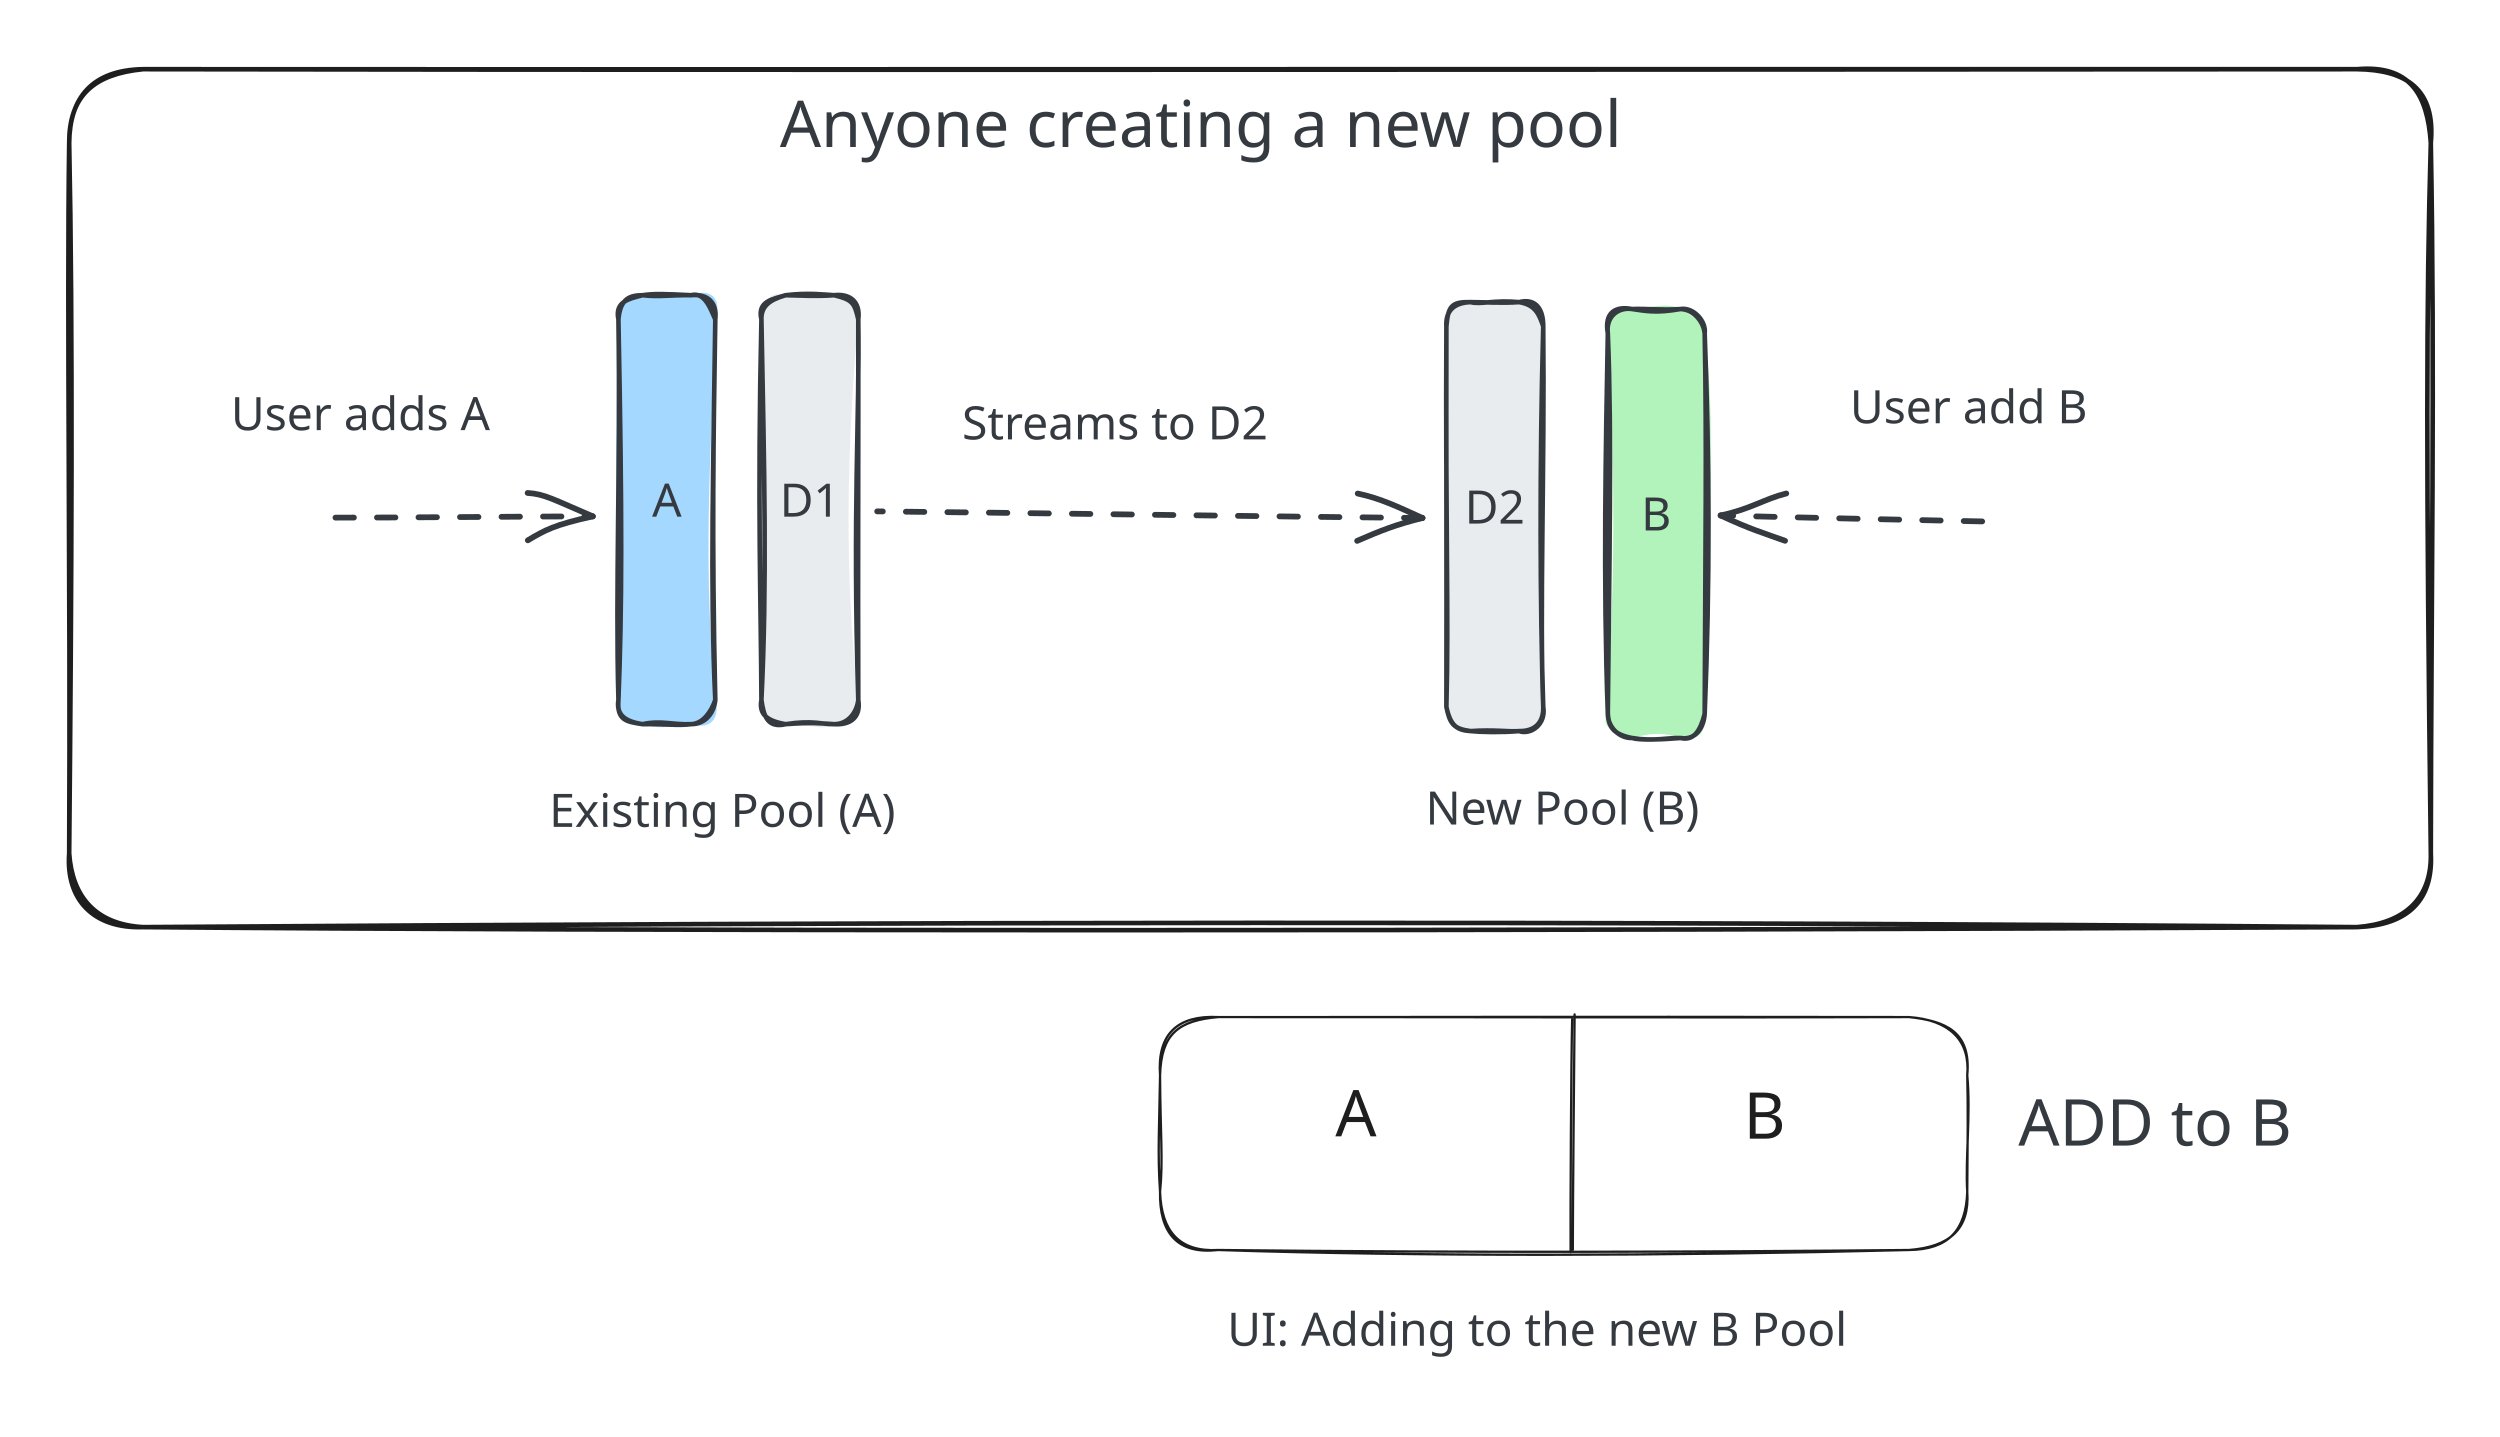
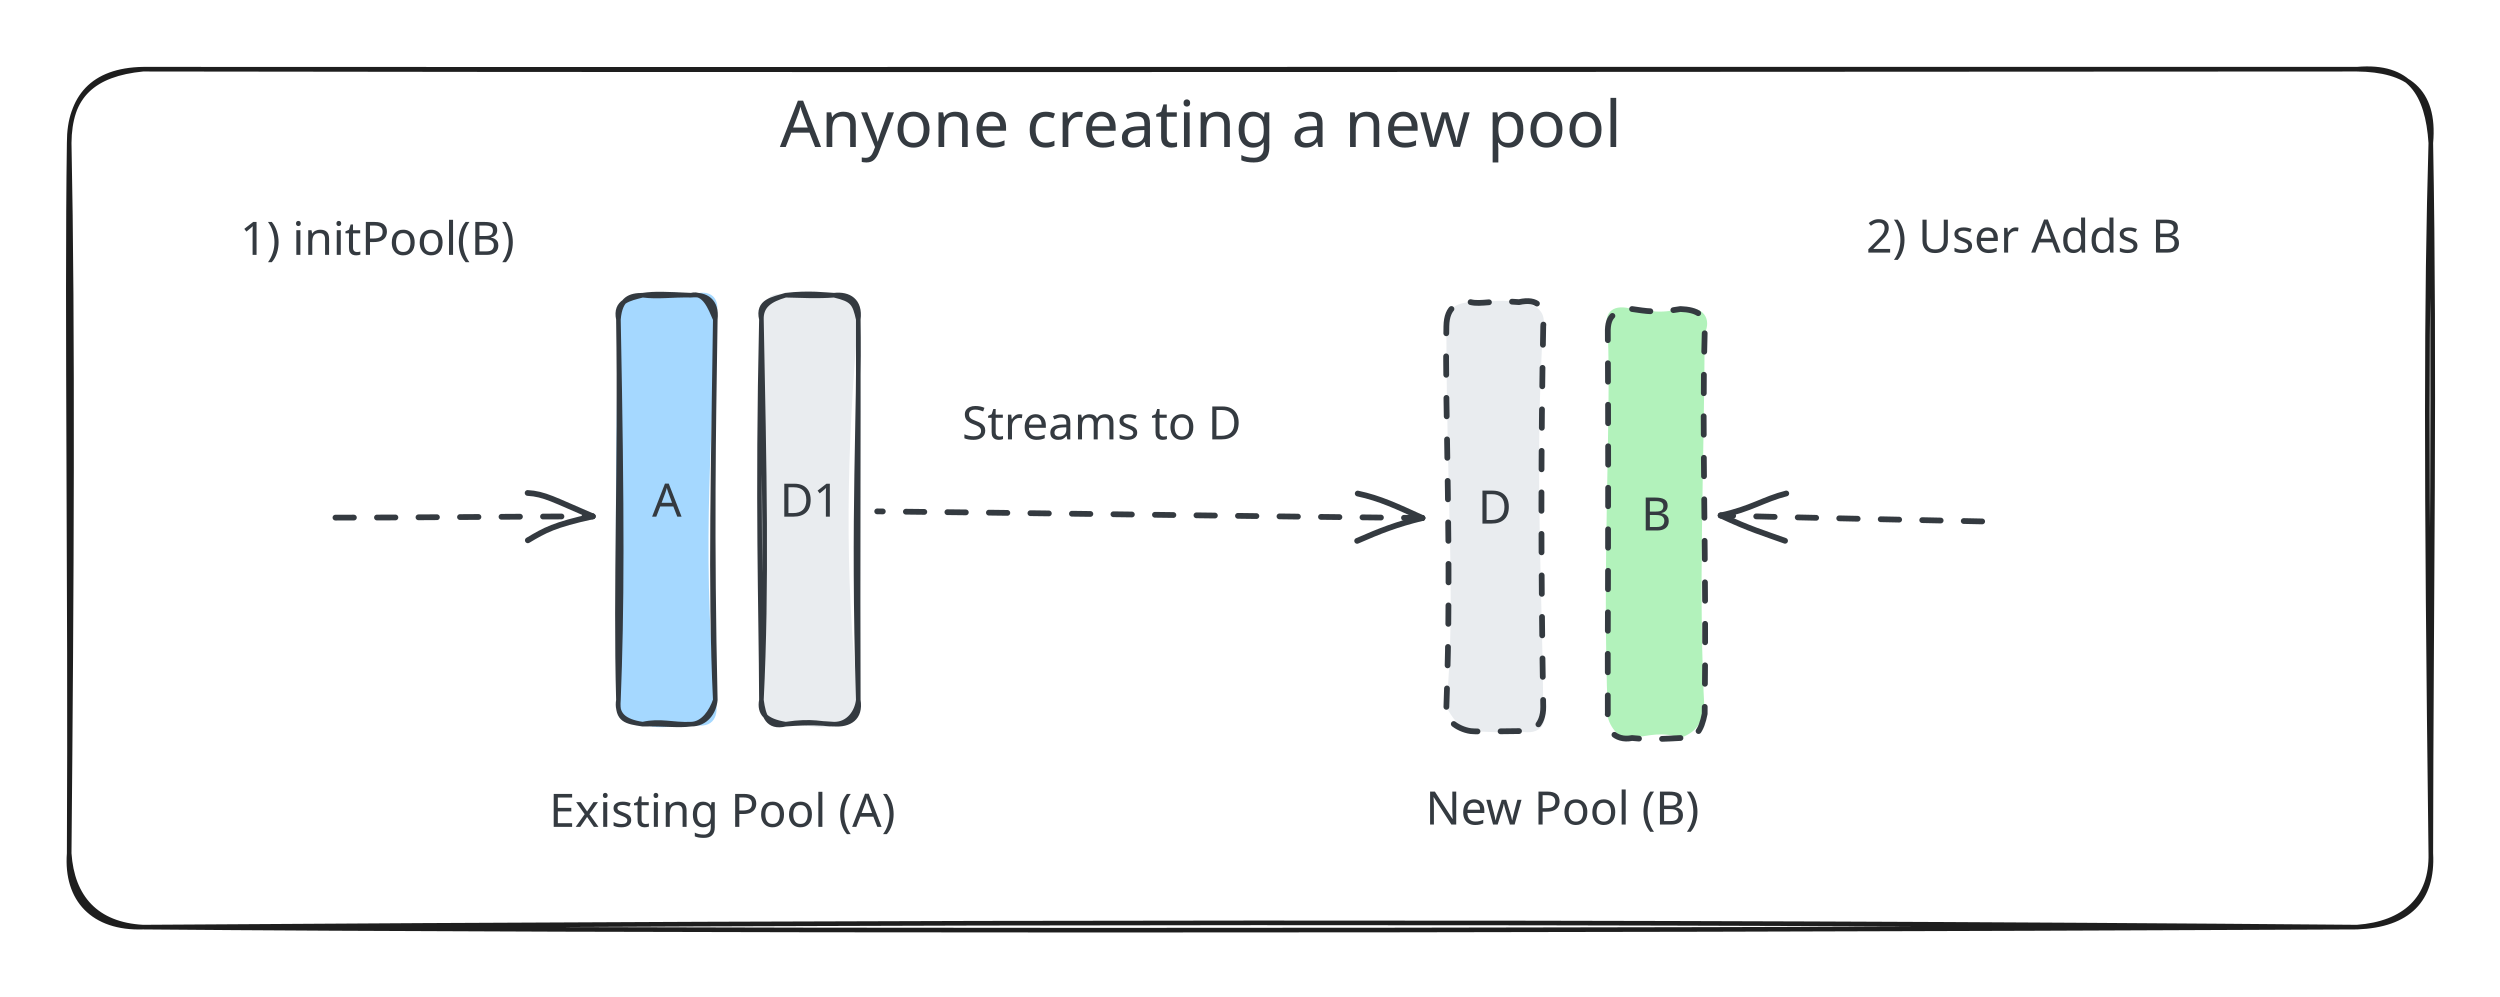
- <svg xmlns="http://www.w3.org/2000/svg" version="1.1" viewBox="0 0 1084 623" width="2168" height="1246">
+ <svg xmlns="http://www.w3.org/2000/svg" version="1.1" viewBox="0 0 1084 432" width="2168" height="864">
  
-   eyJ2ZXJzaW9uIjoiMSIsImVuY29kaW5nIjoiYnN0cmluZyIsImNvbXByZXNzZWQiOnRydWUsImVuY29kZWQiOiJ4nN1cXFlz2kpcdTAwMTZ+96+gPC8zVdfc3pe8XHUwMDE5Y8ck8b7FnrrlkkFcdTAwMDZcdTAwMTkhyUhcdTAwMDTIrfz3aSk2alx0XHSLRcBcdTAwMWTiik1r6UXnO9/ZWn/vVCq7wdgzdz9Vds1R07CtVt9cdTAwMTju/lx1MDAxMbb/MPu+5TrqXHUwMDEwir777qDfjM7sXHUwMDA0ged/+vNPw/OqbSt4ct1uten2fl9m2mbPdFx1MDAwMl+d+F/1vVL5O/pf66hvNlx1MDAwM8Np22Z0QXQo7lx1MDAwYlwikW49dZ2oXyggZ1hyXHUwMDAwJmdYfl31XHUwMDE3mC11+NmwfTM+XHUwMDEyNu2Oxkei1mhcdTAwMDd3R1x1MDAwM9Tf+9q/ejlcdTAwMWM24m6fLdu+XG7GdjQs31Wzj4/5Qd/tmndWK+i8L4HWnndV31x1MDAxZLQ7jumH04eTVtczmlYwXHUwMDBl27TB/16DT5W4ZaS+MVx1MDAxOV9cdTAwMTdeQTBO9X3g2m4/7PtfmGCDgLj3J6PZbashOK34XHUwMDFjU5pN8zk+Z/g2I1x1MDAxMk+pY1rtTlx1MDAxMK0wi/syo1WFXHUwMDEwIIRcdTAwMTlcdTAwMTTxKMNcdTAwMWW8Rit6wn/Fa9k3emYjvMRcdTAwMTnYtr4gTuttQd4lIZZcdTAwMDX81vIrnkJ4/mFahnQ50lx1MDAxZa9fP1x1MDAwYm5cdTAwMWXgwXE32PfoXHUwMDE1Zq97xmgy1YTQXHUwMDE5/b473J1cdTAwMWP59Uf2fd9PXHUwMDBmzFGQvNHvXHUwMDFlx9+ldyFcdTAwMWV+jv2Lu1bDXHUwMDE4XHUwMDFmikvzi3bbt7/iZVx1MDAxOXgt47d8Qo5cdTAwMDSHUkmxkuPJcdtyuuk1s91mN1x1MDAxNulcdTAwMWRtvFNYSoxTg1x1MDAxMYd5KEJcdTAwMTBwKVx1MDAxOcGsMIqyJ73VKOJcdTAwMDBWiZDqwzmEUKBcdTAwMDSmKMRVWlxuqlx1MDAxMKxcdTAwMDJcdTAwMDTUh1CulFx1MDAxNeNcdTAwMTkoQzRccjLO1Vx1MDAwM0FcXDt5YYwlXHUwMDBlTIFpllxcckIkm0Mu41G5TnBl/YyEXHUwMDBiJFqPjJ5lj1x1MDAxM1x1MDAwZjFcdTAwMTJYtYJ1uJto27etdii4u001VrOfkOnAUsw0OaFntVo6dzRVR4blmP1GXHUwMDExle/2rbblXHUwMDE49nXGONSczeOJLqxqz+nJ8M3waKQjZ1x1MDAwMvK3nslAJIIo3fpcdTAwMGVJRlx1MDAxNa1BIEhhRF61+Zf7/vezi1x1MDAxYTo6qMtWp9GVzkpcdTAwMTHZMvyOuVJIUlx1MDAxMEtXXHUwMDA0QiSXgqBBW+I5XHUwMDAzglx1MDAxMMaEXHUwMDE5M1tcdTAwMTVcdTAwMDAoXHUwMDEx5oJJwFx1MDAxNCxjK+Od6Fx1MDAwMFx1MDAxMoxAXHUwMDFhXHUwMDFmWCHPoY95biY0udBcdTAwMDY8XHUwMDA3NP3A6Fx1MDAwNzXLaVlOO32J6bTiI9qQ31xmuN9oOu58vapJ9+jLuUPN2plnPFx1MDAxZlx1MDAxZT1qxKhg3lx1MDAxY4Tj31x1MDAwM1Wl84SkQCkzQTBcdTAwMDVYO6tteNFcdTAwMTJPLYNt+MGB2+tZgZrxuWs5QXqY0Vx1MDAxNPZDVHVMY2rZ1ST0Y2n4eeFcdTAwMWSTZkT8VyVcdTAwMTbQ6Mvk77/+yDxbXHUwMDEzrOjrlEjFN9jRf8+tKiBi6daJXHJcZlx1MDAxMaZSsDnYe7aRtJ26QvJY3MvUXHUwMDE1SFtHTVdIKdRcdTAwMDdcYs4kU1ohttbe+VopXG7AdVx1MDAxM+r/T1doXHUwMDAz0zGutCTkXCJcXFx1MDAxZsaQXHUwMDA0MkbEXHUwMDA05FpTQpc4p0egY726vnf9eOz0SI+Tw4fdqdnm6aX3UYSDXHUwMDEwXHUwMDAwciBcdTAwMTXoXGIl6odOjULmXHJcIts8WIVeSuM5pZpcdTAwMTJcdTAwMTevVC/taVJcdTAwMWN9n1x1MDAxNuA5NdNsXHUwMDBmneRrJyZcdMBcZmimzkfaaTbBbKVvwTRltFxuXHUwMDBmPU85XHUwMDE19NBcdTAwMTHgVPnoXGauwHtYuYd+ee+/fn6B9FlcXLqD1yPvddh7OFjKQy9iXHUwMDAwL3Lfjzx/+/TRXHUwMDFkXFxf1Ufoblx1MDAxMNy9XHUwMDEy+1x1MDAxNHt4XHUwMDBiPX9B89DJJcaYojnAmT3n7Vx1MDAwNifBVUJCXHUwMDBmXHUwMDFjUI5cdTAwMTCgXHSoluf4q1x1MDAxYkNcdTAwMTjGXHUwMDFihKCUSiBcbjn+kFBcdTAwMDYhw1x1MDAxYvX8XHUwMDAxk2pcdTAwMTSLmFxmXHUwMDBief77JTn+XHUwMDFmMEna8deGsVxuvz9cdTAwMGaOiOTGs6UyXFwgXHUwMDEzc7j9NyefO2BYg1x1MDAwN1x1MDAwZT5nd/BkzGt8sOWmfCjeSbrk5dAlhLSKI1xiKitEIIJcbiFcdTAwMTBcdTAwMTNIXGJcdTAwMDJyo6E3ptZcdTAwMDTo4lgqXHUwMDAwb3yzXzFarUotXHUwMDA3ibb5XHUwMDFjzMBh4Hp5IEyMOY24rH5Lhd5cZjeaXHQuXGKlXHUwMDFhOD/C3lx1MDAxN0v09m+H4+7eY+fhpX5y3XqCbMuxR1gql8RZqvNcdTAwMTVBXHUwMDBmkypninIlZ5RpXHUwMDBmcVx1MDAxNvBcdTAwMTBSTKmYZ5PAw4iLhZzlpYDnV/Yrm4FesudVgG+mq0hAunHCfYDAMOFRPIzFv52/7FNcIsnR2Vx1MDAxZH/0L92j/um37bZFsVx1MDAwNFVBXHUwMDE1LFx1MDAxOFx1MDAwNJhCmox/K1s8XHUwMDE3jNBcZv/NXHUwMDA0Y9A3XHUwMDFj3zP6SswzXHUwMDAwXHRQbFVMQKibme+RLFx0XHUwMDAxXHUwMDA0XGaUXHUwMDEyySrgO+aAk1xugDiSlFx1MDAxM11Yy3CXkMhPy1x1MDAwMIIwXHUwMDE0tLi/ZN0/nNCbXHUwMDFm306e/K48Pu46h3222nKD1XNcdTAwMDSTyWhcdTAwMDYmPFcsl+FcYsxkVWIquVx1MDAwMj5cdTAwMDRcdTAwMTLzXGaWwNMsQVx1MDAwMSZMglx1MDAxNVRcdTAwMWYszFx1MDAxMohcdTAwMDG4PEuIROss/8hcdTAwMTm7jllp9k0jsJx2xag45rDiua69Xs4oMo5CXGaC6OJcZlx1MDAwMplMt05sOCnC+K/gxTkkO1x1MDAwMr3VXHUwMDFjXCJFMlx1MDAxM6InXHUwMDFkNlFcdTAwMGWEXHUwMDA1JFxcylKypP+4aiCI7Fx1MDAwN/b5+0vLf7qvXHLEN2s4On6eKyZcYqSgXHUwMDE46Xgqg+QgJLkoUuY6l0j5oIVRlD3r7UaRJNWw7El9XHUwMDEw5ulCXHUwMDA0yMqqXHUwMDA2klVcdTAwMTHFXCIhVSZcclx1MDAxN3JcdTAwMWFj045cdTAwMTFcdTAwMDNcdTAwMTRcdELgXG4gtkQxXHUwMDEww3h9jlFcdTAwMWSVXHUwMDE0XHUwMDEz/EDhT1x1MDAxNVx1MDAwM6E5qW1cdTAwMTnnXGKy/PBcdTAwMDRiWFxiyuZcYtXzetdpfG09/DCC25NG87V5KfnpdoNcdTAwMTJcdTAwMDKa5rblsvxP6Fx1MDAxOT09Lc5tiCv/UqBN+UKLcdDJ8enRqHEtXHUwMDBmeM1+vjuSY3noNIqm0bYwPfcxZyrgKH1eOmeC3MB9WOfEiZTFKTP7IW05Ojmsclx1MDAxY2XSlJ3CcTqTJsvKpJEqxVx1MDAxMVUz5XxjgPg0ejMyaVxiXHUwMDAxrH426ShCNVa4vkRaXvh+WdL8gErSpLniaP6MXHUwMDAy2ny+pIRDzCEvzpezNd92hmqUjCfj+brrsNpUWlb0MFFVpMza+Jx3y5VjLJW22MZcdTAwMTJaRlx1MDAwNVgoxbZ0XHTtbDhVkuV1XHUwMDE0K1x1MDAwZlupPqqMP4Izamj51DL8k0po9zTJir5PXHUwMDBiVXyLXHUwMDFk/fe89I012kjXwVx1MDAwMEowVy5WYWXhX/y8OFx1MDAxYzx5sGVfyLv7JrtpWvaWK1x1MDAwYpqK6zIt17lSXcFwVYRbXjhGXHUwMDA0QZFcdTAwMTXXzaBrxlx1MDAwNEWIbdbJXHJcdTAwMWTztdH14cjyo0DquevalX/v/2e94dxcdTAwMTndl5mEV6KVi0NcdCFcdTAwMGW3XVx1MDAxNMah6Fx1MDAwNU/XXG5+Z+yr98O1oThhzNxyXHUwMDFjSp7GYTn5XHUwMDE1iFhcdTAwMTUpXHUwMDA1qpZcdTAwMTQhSkVGYfs0XGajXG4kLvFGYag0XHUwMDAxXFzfxrNTc/hcdTAwMDaB2ppcdTAwMTGY3XOpXHUwMDE1MFwil1x1MDAwNFx1MDAxMZGEMDFcdTAwMDf4blx1MDAxYlx1MDAwN6RBv1617EH97ODVvXX2YHfLwcdT+0iIto15peCjqFxulIGpKEWEu5+KkaCkXHUwMDAwXHUwMDAyou/721x1MDAwMPqU8bXG2rOroG9cdTAwMWE9v1x1MDAxMriV3KBvSfDL6br8OC/IrYJcdPM/mMs5XmhgXFzUe8g+XHUwMDE5XHUwMDFil41v1mX758GVab8sXHUwMDAyQphqLy+QJEJcdTAwMDMxt1xuhpP8fOayVTCYxiOJXHUwMDAzv0Cb+ntSUznSIVx1MDAxNFdcdTAwMDDEVVbBRMVcdTAwMDfKoybzsONMQY3EOUNG8zdccihVRsJ62uLOktu7v6xZ7GVkXHJfzy9cdTAwMWXMrnz0XHUwMDE2elvA+kRUPXq0IVx1MDAxOc2U0KkyrTDtjoF6XHUwMDE0pbyFY7nQytxcdTAwMTKqrWXB0EryZquNd5S3Ly9xtnqo8fk7+u95jTqW/4JcdTAwMWNcZjlcdTAwMTZcdTAwMDCS4nyyXHUwMDFmeF/b543xXHUwMDA1k737c3lcdTAwMTG8XHUwMDFht5+3XHUwMDFirFx1MDAxMstZWJ1R4rx0VaWoYibChFxiXHUwMDA2XHUwMDE0cqpcdTAwMTmXM0rYXHUwMDE4plxiYL2OZ1x1MDAwMyVsXHUwMDBiY3SxXHUwMDEytjVXqq22IC1cdTAwMGZ4MjeSXHUwMDAxJWOU6qXkXHUwMDFm4U42gP08+PEo6e1cdTAwMTdndHvIvN6ju924g1x1MDAxMLKZwMuPayxcdTAwMGI8XHUwMDA0qphG+1x1MDAwYlx1MDAwMEAs3GBXXHUwMDA0eFSNmEOxUfdqzcBb846eeVN/XHUwMDBiXHUwMDAyj4DczFx1MDAxZuXKaufzIO/noPZgOrXLm7Y/vDbA2fPN+fXxlocxoP6eilxibGXFMUiY81dI40zJLZJcdTAwMTmp92mcRdVcdTAwMDFcbmtko1xmJyWH81x1MDAxNFIuyXD1elx1MDAxOEhYM96mey1cdTAwMTV2XCKX8CRUZlx1MDAxMJnnPVx1MDAwZlx1MDAwZvLS67qEvlx1MDAxYSOfji9H9euX19XWp61cdTAwMWV2QiZ3roqSdq5cIqlQXHUwMDE3vpRPIFx1MDAxNjJWwVx1MDAxNJpglEBG4Ub5TUKC1lx1MDAxNz68aXyq7LdCrzDEQdAxoz1cdLUorL5eKFx1MDAxNlx1MDAxYslcXMHFnTdPctfwvKtArfPuu7OuXHUwMDFlrNV6W6x4VLs/LHNYm21K7bzBPlx1MDAwNJhcdTAwMTl5/792fv1cdTAwMGawr0C8In0=
+   eyJ2ZXJzaW9uIjoiMSIsImVuY29kaW5nIjoiYnN0cmluZyIsImNvbXByZXNzZWQiOnRydWUsImVuY29kZWQiOiJ4nN1ba1PiSFx1MDAxN/7ur6B4v+xUjWzfL/NNVEbG8a7j6NaWXHUwMDE1SIRISGJcdTAwMTJEZmv++9uJSjqBYEBQdp0pJd2d9OnOec5zzunDP1x1MDAxYpVKNVx1MDAxYflW9Uulaj22XHLHNlx1MDAwM2NY/Vx1MDAxY7c/WEFoe67qQsl16FxygnYyslx1MDAxYkV++OXPP1xy36917Kjleb1a2+s/3WY5Vt9yo1BccvxLXVcq/yS/tYlcdTAwMDKrXHUwMDFkXHUwMDE5bsexklx1MDAxYpKudC6IRL710HOTeaGAnGHJXHUwMDAxXHUwMDE4j7DDXHUwMDFkNV9kmar71nBCK+2Jm6qPo4aoNzvRZWOAgs394Oxud9hMp721XHUwMDFk5yxcdTAwMWE5iVihp1af9oVR4PWsS9uMui9boLVcdTAwMTfdXHUwMDE1eINO17XCePlw3Or5RtuORnGbJvzTXHUwMDFlfKmkLY/qisn0vvhcdTAwMGWCcW7ubc/xgnju/2GCXHJcdTAwMDLS2VtGu9dRXCK4ZjrGklbbuk3HXGafV0TSJXUtu9ONklx1MDAxZGbpXFxWsqtcdTAwMTBcdTAwMDKEMINcIpUynsFvmslcdTAwMWL+O93LwOhbzfhcdTAwMTZ34Dj6hrjm84a8aEKqXHUwMDBi+Lnld7qEePxuXod0PdJeb7hzXHUwMDE0XVxcw+29XrTl0zPM7jeNx/FSM0pnXHUwMDA0gTesjnt+f57+3JfhkfVcdTAwMThlXHUwMDFm9DTj6Kf0T8T1r1F4cmk2jdGuOLW+aY99/pRuy8A3jSf9hFx1MDAxY1x0XHUwMDBlpdJipcfjfsd2e/k9c7x2L1XpXHJN3lx0LGXk1GDEYVx1MDAxMYpcdTAwMTBcdTAwMDRcXEpGMCuNoumLXmtcdTAwMTRxXHUwMDAwa0RI9cM5hFCgXGamKMQ1ulx1MDAxMlQhWFx1MDAwM1xiqFx1MDAxZkK5MlaMT0FcdTAwMTmieZBxrl5cYuLa4IUxlumYXHUwMDAw0yy95IRINodeplJ5bnRm/0qUXHUwMDBiZFpcdTAwMWJG33ZGmZeYKKzawVx1MDAxZFjNtG05didW3GpbyWpcdTAwMDVcdTAwMTmdjmzFTONcdTAwMDF92zR17miriVxm27WCZlx1MDAxOZPvXHUwMDA1dsd2XHLnfIpcdTAwMWNqzdbe2Fx1MDAxNta099QyQivuTWzkTEA+2ZkpiERcdTAwMTDlW18gyaiiNVxiXHUwMDA0KY3Is1x1MDAwZf92XHUwMDE1/Dw6qaPG9o40u82edJeKSNNcYrvWUiFJQapdXHRcYpF8XHUwMDEzXHUwMDA0XHJqitspXHUwMDEwhDAlzJTZalx1MDAwMECJMFx1MDAxN0xcdTAwMDKmYJl6XHUwMDE5L0RcdTAwMDeQYFx1MDAwNNK0Y4k8h17nuZnQ5EJcdTAwMTN4XHUwMDBlaIaRXHUwMDExRHXbNW23k7/Fcs20R1x1MDAxM/nZgXtC0153/6wuvca3Y5da9SPfuN1t3GjEqGDeXHUwMDFlxPJvgpqyeUJSoIyZIJhcdTAwMDKsjepcdTAwMTh+ssVcdTAwMTPb4Fx1MDAxOGG07fX7dqRWfOzZbpRcdTAwMTczWcJWjKquZUxsu1qE3peHn1x1MDAxZj8x60aknyqpgiZcdTAwMTfjz39/njpaU6zkckKl0lx1MDAwN2zof+c2XHUwMDE1XHUwMDEwsXzr2Fx1MDAwN4ZcYlMp2Fx1MDAxY+w920laT1shearuq7RcdTAwMTVI20fNVkgp1Fx1MDAwZlx1MDAxMJxJpqxC6q298LUyXHUwMDE0gOsu1H/PVmiC6Vx1MDAxOFdWXHUwMDEyclx1MDAxMe9cdTAwMGZjSFx1MDAwMplcImJcZnKtKWNL3MNcdTAwMDbo2vde6J/f7Ll90udk97o6sdpcIrv0XCJFLIRcdTAwMDCQXHUwMDAzqUBHKFH/6YRcdTAwMTSySIjp7sEy7FJcdTAwMWXPOdOUuXmpdmlT0+LkelKB57RMsyN0UmydmCRcdTAwMDAzoLk6r1mn2Vx1MDAwNLOWsVx1MDAwNdOM0TJcIvRcIuNUMkJHgFNcdTAwMTWjM7iE6GHpXHUwMDEx+ulVeP/1XHUwMDBl0ltx6lxy7lx1MDAxYv79sH+9/aZcYr2MXHUwMDAzvMhzX4v8ncNcdTAwMWJvcH6284guXHUwMDA30eU9cVx1MDAwZbGP1zDyXHUwMDE3tFxinVxcYowpmlx1MDAwM5zT17ze4CS4RkhcdTAwMWOBXHUwMDAzylx1MDAxMVx1MDAwMjRcdTAwMDPV1Vx1MDAwNf7qwVx1MDAxMMb5XHUwMDA2ISilXHUwMDEyiFKBPySUQcjwh0b+gEklxVwiLsNCkf/Wilx1MDAwMv9XmCRcdTAwMWb4a2IsI+4vgiOSJN86ZkvOXHUwMDE4hkjQ8oC8OPjaXHUwMDA1wzrcdvExu4RcdTAwMDcjXueDNffloXLVMiDEckWBP2U1SVx1MDAxNVx1MDAwNFx1MDAxNapUXHUwMDE4KmApXGJiXHUwMDAyXHRBQH5cdTAwMWNcdTAwMDJcdTAwMTWBqy1cdTAwMDJE18eVXCJcdTAwMTB9qlxchFZQ2TLNsFIvgKNj3UYzwFx1MDAxOHl+XHUwMDExXHUwMDEyM3LnYVc090oxyFx1MDAwYjlcdTAwMTFcIlx1MDAxOadrXHQon3v7Zov+1o/hqLd5072+2zk4N1uQrTlcdTAwMDZcdMvyINHuWCpcdTAwMDRcdTAwMTGsXHS1oZBIilx1MDAxOcRaJDpcdTAwMGKCSFx1MDAxOUGqSOhDIUhcdTAwMTF/P1x1MDAxMoSfKrZrR8ee5/xR//S+XHUwMDEwLJp7XHUwMDE5XHUwMDEwnFx1MDAxOTlcdTAwMTKQb3yBoVx1MDAwNFx1MDAwNMbnXHUwMDFm5bNa/Pvx3Vx1MDAxNiWSNI4u+U146jWCw+/r7ZpiXHRqgiprwyDAXHUwMDE00mw6XFy55oWQhFb8byYko8BwQ99cYpSqT4ElQKl9XHUwMDFiXHUwMDAzUfc6X1x1MDAxMltcdTAwMTJcdTAwMDJcYlx1MDAxOFhJYqtEKFlcdTAwMDBQKlx1MDAwMOJIUj5cdTAwMGZHLkZcdTAwMTWi+JRcdTAwMDZcdTAwMTCE4Tzemn11fUAvXHUwMDFlvlx1MDAxZrTCntzb67m7XHUwMDAxW271wfKZgslsclx1MDAwM1x1MDAxM16olm9hXG7MZE1iKrlcdTAwMDI+XHUwMDA0XHUwMDEya1x1MDAxNJ0q6CRTUIBcdJNgXHTFXGJcdTAwMGKHS4hcdTAwMDEoXHUwMDE2yrDqTCEyrbPCJXfkuValXHUwMDFkWEZku52KUXGtYcVXxvt9WaOMXHUwMDFjpVx1MDAxOFx1MDAwNNHFXHUwMDE5RFx1MDAwZiXyXHUwMDE0QjDEQvfjX4Pn9Hz0esNTiuzBiH5cdTAwMDbxXHUwMDEx1UFYQMKlXFzJoem/rjhcYlwi55p9/Xlnhq2r+kB8t4ePe7dzpFxiXHUwMDExYJJcYjGPXHUwMDE3ulx1MDAxMMlBWFx1MDAxY1x1MDAwZlx0rNx3pKvZazCavuq19sTUXGJYS7J1MrZcdTAwMTiMZkvuKGSrylx1MDAxMtJcdTAwMWFLcpMxbpjkiE/CbDI+YoBcIkFcYlxcXHUwMDAyyt5cdTAwMTBcdTAwMWZBoXH0ysuDVpQkfMXmT1RcdTAwMDe9Y3RcdTAwMDS1c+ZcdTAwMWMqlbZcdTAwMDAmXGIrX/jKd3puc9+8fjCiXHUwMDFmXHUwMDA3zfZ9+1TywzXnNlxiaJ7c3pYobKFb1GotTm6Iq1x1MDAwMFOgj1xuhlx1MDAxNiOhg73DxmPzXFxu87pze9mQI7nrNstcdTAwMWWrreFxXVx1MDAxOdJkUovKVkWaoLAwPa574kTK8tmL6S9pzTmTw1x1MDAxYcdcdHtBXHQ4zp+syVVxJqlRnHA1U9E3XHUwMDA25ThcdTAwMTNcIlx1MDAwNJQrgz8yUoRKVvh+OcWiTP5bOfNcdTAwMTUuyXPmkpP6M1xualx1MDAwYvmSXHUwMDAzQbiyXGblk/qzXHLfmvIlQjm/XHUwMDE152dfVkXttOxhpsiI6OdXL24rx1gqY7F2XHUwMDE1tSg58WZS19N3q6idjaZKttqOxjlccmX5KGWQ4CkltXxiXHUwMDFi/k1cdTAwMTW1m5pmJdeTSpU+YkP/Oy97YzTDWFCCuYqvSlx1MDAxYovw5NfJ7qDlQ9M5kZdXbXbRtp01N1x1MDAxNjSX12VE5CZfkq1gODlcdTAwMDFUXHUwMDBlXHUwMDAyXCIoXHUwMDEzM85ia8ZcdTAwMDRFiH1cXIRcdTAwMWJXzipb9X5cdTAwMTHu7qNcdTAwMWQmidT4XHUwMDFjrvLH1jtcdTAwMWZcdTAwMDLOmH6VR/FKtVxucSghxPG3MErjUPSj1rmC31x1MDAxMdv3XHUwMDFmPFx1MDAwN4pcdTAwMDPGrDXHoeR5XHUwMDFjruZ8XHUwMDA1XCJWQ8qAqi1FiFIxpc59XHUwMDEyhpRQyLjEXHUwMDFmXG5DZVx04Pt9XHUwMDBm7dBcdTAwMWE+Q+C9j+Gnz7zSOlx1MDAxOFH83WpAXHUwMDA1Uvjj5Y9PfjS3SZPun5nOYOdo+9774W7C3pqjj+e+V0LEiupgMK+JXHUwMDE4fZDG31KQpUJWSVx1MDAwMVx1MDAwNET/XHUwMDFh4EekeVx1MDAwMVx1MDAwMvPkUt6GvrMosIx+WIm8SlHGd0Xomz7zXFzo23j2a6uG759Falx1MDAxZsdev3pxtvm8XHUwMDE5qVx1MDAxNNVcdTAwMDfbXHUwMDFh1meXbmw8ozqGj5VEPr83fv9cdTAwMWbkXGYt8SJ9
  <defs>
    <style class="style-fonts">
      @font-face {
        font-family: "Virgil";
        src: url("https://unpkg.com/@excalidraw/excalidraw@undefined/dist/excalidraw-assets/Virgil.woff2");
      }
      @font-face {
        font-family: "Cascadia";
        src: url("https://unpkg.com/@excalidraw/excalidraw@undefined/dist/excalidraw-assets/Cascadia.woff2");
      }
      @font-face {
        font-family: "Assistant";
        src: url("https://unpkg.com/@excalidraw/excalidraw@undefined/dist/excalidraw-assets/Assistant-Regular.woff2");
      }
    </style>
  </defs>
-   <rect x="0" y="0" width="1084" height="623" fill="transparent" />
+   <rect x="0" y="0" width="1084" height="432" fill="transparent" />
  <g stroke-linecap="round" transform="translate(330.15 128) rotate(0 21 93)">
    <path d="M10.5 0 C17.59 -0.11, 24.82 2, 31.5 0 C36.87 -1.36, 42.49 1.94, 42 10.5 C36.98 65.31, 35.86 122.44, 42 175.5 C44.18 181.04, 34.94 188.59, 31.5 186 C27.11 189.54, 18.05 185.19, 10.5 186 C1.64 187.6, 0.54 184.63, 0 175.5 C-1.86 125.59, 1.72 73.46, 0 10.5 C0.9 0.92, 4.62 -1.68, 10.5 0" stroke="none" stroke-width="0" fill="#e9ecef" />
    <path d="M10.5 0 C20.74 -1.21, 27.96 -0.15, 31.5 0 M10.5 0 C17.02 0.15, 24.39 0.56, 31.5 0 M31.5 0 C39.53 1.92, 40.41 3.4, 42 10.5 M31.5 0 C37.87 -0.76, 43.07 2.35, 42 10.5 M42 10.5 C42.67 52.27, 39.48 93.21, 42 175.5 M42 10.5 C42.1 63.55, 41.79 116.44, 42 175.5 M42 175.5 C43.27 183.5, 38.04 186.44, 31.5 186 M42 175.5 C41.45 180.57, 37.82 186.06, 31.5 186 M31.5 186 C26.68 186.16, 22.35 184.16, 10.5 186 M31.5 186 C25.9 185.65, 21.89 185.15, 10.5 186 M10.5 186 C2.68 187.85, 0.95 182.49, 0 175.5 M10.5 186 C1.91 184.57, -1.07 181.34, 0 175.5 M0 175.5 C2.44 125.82, 1.27 76.02, 0 10.5 M0 175.5 C-0.17 133.1, -1.8 92.22, 0 10.5 M0 10.5 C-0.17 4.69, 3.6 2, 10.5 0 M0 10.5 C-1.92 2.46, 5.09 1.73, 10.5 0" stroke="#343a40" stroke-width="2" fill="none" />
  </g>
  <g transform="translate(340.64 208.5) rotate(0 10.51 12.5)">
    <text x="10.51" y="0" font-family="Virgil, Segoe UI Emoji" font-size="20px" fill="#343a40" text-anchor="middle" style="white-space: pre;" direction="ltr" dominant-baseline="text-before-edge">D1</text>
  </g>
  <g stroke-linecap="round">
    <g transform="translate(145.15 224) rotate(0 56.5 0.5009619)">
      <path d="M0.3 0.44 C19.07 0.53, 93.26 -0.13, 111.86 -0.11" stroke="#343a40" stroke-width="2.5" fill="none" stroke-dasharray="8 10" />
    </g>
    <g transform="translate(145.15 224) rotate(0 56.5 0.5009619)">
      <path d="M83.72 10.28 C91.12 5.87, 95.14 3.57, 111.86 -0.11" stroke="#343a40" stroke-width="2.5" fill="none" />
    </g>
    <g transform="translate(145.15 224) rotate(0 56.5 0.5009619)">
      <path d="M83.63 -10.25 C90.94 -9.83, 94.98 -7.32, 111.86 -0.11" stroke="#343a40" stroke-width="2.5" fill="none" />
    </g>
  </g>
  <mask />
  <g stroke-linecap="round">
    <g transform="translate(617.15 224) rotate(0 -118 -0.999444)">
      <path d="M-0.38 0.61 C-39.87 0.31, -197.41 -1.93, -236.8 -2.27" stroke="#343a40" stroke-width="2.5" fill="none" stroke-dasharray="8 10" />
    </g>
    <g transform="translate(617.15 224) rotate(0 -118 -0.999444)">
      <path d="M-28.69 10.52 C-18.82 6.19, -11.46 3.3, -0.38 0.61" stroke="#343a40" stroke-width="2.5" fill="none" />
    </g>
    <g transform="translate(617.15 224) rotate(0 -118 -0.999444)">
      <path d="M-28.44 -10 C-18.72 -7.93, -11.45 -4.43, -0.38 0.61" stroke="#343a40" stroke-width="2.5" fill="none" />
    </g>
  </g>
  <mask />
  <g stroke-linecap="round" transform="translate(268.15 128) rotate(0 21 93)">
    <path d="M10.5 0 C15.27 -1.6, 23.79 -1.8, 31.5 0 C39.8 -3.37, 45.12 1.26, 42 10.5 C41.41 55.59, 35.67 106.19, 42 175.5 C43.69 181.28, 41.96 188.89, 31.5 186 C21.49 187.47, 15.73 188.01, 10.5 186 C3.59 187.58, 0.34 181.94, 0 175.5 C-1.6 123.5, -1.38 74.98, 0 10.5 C-2.48 3.82, 4.22 1.53, 10.5 0" stroke="none" stroke-width="0" fill="#a5d8ff" />
    <path d="M10.5 0 C16.1 -0.78, 20.13 -0.52, 31.5 0 M10.5 0 C17.48 0.86, 22.62 -0.15, 31.5 0 M31.5 0 C37.95 -0.66, 42.93 2.5, 42 10.5 M31.5 0 C37.28 -1.58, 39.86 5.57, 42 10.5 M42 10.5 C41.3 69.41, 39.6 125.8, 42 175.5 M42 10.5 C41.27 58.16, 40.4 105.04, 42 175.5 M42 175.5 C41.52 180.82, 37.91 186.05, 31.5 186 M42 175.5 C40.27 180.58, 36.66 185.88, 31.5 186 M31.5 186 C23.43 186.35, 18.31 184.22, 10.5 186 M31.5 186 C25.55 186.75, 20.89 185.82, 10.5 186 M10.5 186 C2.12 184.76, -0.93 181.49, 0 175.5 M10.5 186 C3.54 184.93, -0.76 184.43, 0 175.5 M0 175.5 C-1.35 125.85, 0.98 75.52, 0 10.5 M0 175.5 C1.54 136.35, 1.67 97.01, 0 10.5 M0 10.5 C-1.67 2.59, 4.88 1.5, 10.5 0 M0 10.5 C0.77 1.24, 5.17 0.06, 10.5 0" stroke="#343a40" stroke-width="2" fill="none" />
  </g>
  <g transform="translate(282.59 208.5) rotate(0 6.56 12.5)">
    <text x="6.56" y="0" font-family="Virgil, Segoe UI Emoji" font-size="20px" fill="#343a40" text-anchor="middle" style="white-space: pre;" direction="ltr" dominant-baseline="text-before-edge">A</text>
  </g>
-   <g transform="translate(802.15 168) rotate(0 57.66 12.5)">
-     <text x="0" y="0" font-family="Virgil, Segoe UI Emoji" font-size="20px" fill="#343a40" text-anchor="start" style="white-space: pre;" direction="ltr" dominant-baseline="text-before-edge">User add B</text>
+   <g transform="translate(809.15 94) rotate(0 78.48 12.5)">
+     <text x="0" y="0" font-family="Virgil, Segoe UI Emoji" font-size="20px" fill="#343a40" text-anchor="start" style="white-space: pre;" direction="ltr" dominant-baseline="text-before-edge">2) User Adds B</text>
  </g>
-   <g transform="translate(100.15 171) rotate(0 67.38 12.5)">
-     <text x="0" y="0" font-family="Virgil, Segoe UI Emoji" font-size="20px" fill="#343a40" text-anchor="start" style="white-space: pre;" direction="ltr" dominant-baseline="text-before-edge">User adds A </text>
+   <g transform="translate(104.15 95) rotate(0 60.91001 12.5)">
+     <text x="0" y="0" font-family="Virgil, Segoe UI Emoji" font-size="20px" fill="#343a40" text-anchor="start" style="white-space: pre;" direction="ltr" dominant-baseline="text-before-edge">1) initPool(B)</text>
  </g>
  <g stroke-linecap="round" transform="translate(30 30) rotate(0 512 186)">
    <path d="M32 0 C279.38 0.17, 525.76 -0.1, 992 0 M32 0 C239.77 0.36, 446.57 0.33, 992 0 M992 0 C1014.85 -1.98, 1022.57 10.67, 1024 32 M992 0 C1013.57 0.26, 1026.12 8.81, 1024 32 M1024 32 C1025.83 130.75, 1024.14 228.13, 1024 340 M1024 32 C1022.03 101.03, 1021.92 171.33, 1024 340 M1024 340 C1025.12 360.19, 1014.27 371.18, 992 372 M1024 340 C1024.51 359.52, 1012.63 370.46, 992 372 M992 372 C673.48 369.27, 356.78 369.8, 32 372 M992 372 C612.07 373.82, 231.85 373.72, 32 372 M32 372 C10.45 372.72, -1.5 360.09, 0 340 M32 372 C11.77 370.88, 1.26 359.12, 0 340 M0 340 C0.6 222.39, -1.08 106.75, 0 32 M0 340 C1.06 225.66, 1.64 111.43, 0 32 M0 32 C0.15 12.23, 10.05 0.41, 32 0 M0 32 C-0.04 11.56, 10.59 2.12, 32 0" stroke="#1e1e1e" stroke-width="2" fill="none" />
  </g>
  <g transform="translate(338.15 42) rotate(0 184.968 17.5)">
    <text x="0" y="0" font-family="Virgil, Segoe UI Emoji" font-size="28px" fill="#343a40" text-anchor="start" style="white-space: pre;" direction="ltr" dominant-baseline="text-before-edge">Anyone creating a new pool</text>
  </g>
  <g stroke-linecap="round" transform="translate(627.15 131) rotate(0 21 93)">
-     <path d="M10.5 0 C16.94 2.67, 18.13 0.28, 31.5 0 C36.01 1.7, 40.18 1.83, 42 10.5 C40.89 72.96, 41.31 132.64, 42 175.5 C39.05 183.28, 40.5 187.07, 31.5 186 C23.42 188.84, 17.75 185.09, 10.5 186 C1.79 182.96, 2.21 182.41, 0 175.5 C0.29 128.72, -0.48 84.82, 0 10.5 C-0.43 2.3, 1.1 1.61, 10.5 0" stroke="none" stroke-width="0" fill="#e9ecef" />
-     <path d="M10.5 0 C14.94 1.16, 20.66 -1.01, 31.5 0 M10.5 0 C16.9 0.02, 24.41 0.51, 31.5 0 M31.5 0 C38.64 -1.8, 42.04 2.86, 42 10.5 M31.5 0 C38.61 1.14, 40.22 5.27, 42 10.5 M42 10.5 C42.64 72.71, 40.34 135.27, 42 175.5 M42 10.5 C40.37 71.76, 40.61 131.68, 42 175.5 M42 175.5 C43.29 183.06, 36.62 187.81, 31.5 186 M42 175.5 C42.18 180.31, 40.2 186.14, 31.5 186 M31.5 186 C27.05 186.38, 20.82 185.29, 10.5 186 M31.5 186 C24.23 186.65, 14.43 186.46, 10.5 186 M10.5 186 C3 185.03, 1.49 182.76, 0 175.5 M10.5 186 C4.91 185.61, 1.8 184.05, 0 175.5 M0 175.5 C1.07 135.89, -0.45 95.2, 0 10.5 M0 175.5 C0.15 117.08, -0.12 59.86, 0 10.5 M0 10.5 C0.8 1.86, 2.03 -0.2, 10.5 0 M0 10.5 C-0.43 2.96, 4.22 0.22, 10.5 0" stroke="#343a40" stroke-width="2" fill="none" />
+     <path d="M10.5 0 C17.29 0.48, 20.87 -1.49, 31.5 0 C41.48 0.86, 42.95 6.26, 42 10.5 C38.13 68.15, 41.72 129.75, 42 175.5 C44.2 181.88, 41.32 188.43, 31.5 186 C29.06 187.1, 21.18 186.47, 10.5 186 C5.36 184.25, 2.43 180.15, 0 175.5 C4.17 129.23, 0.09 88.49, 0 10.5 C-0.68 2.66, 4.63 0.34, 10.5 0" stroke="none" stroke-width="0" fill="#e9ecef" />
+     <path d="M10.5 0 C14.94 1.16, 20.66 -1.01, 31.5 0 M31.5 0 C39.45 -1.75, 42.98 1.71, 42 10.5 M42 10.5 C41.01 60.26, 40.91 112.98, 42 175.5 M42 175.5 C42.09 183.49, 36.96 187.54, 31.5 186 M31.5 186 C24.42 186.01, 14.22 186.38, 10.5 186 M10.5 186 C4.81 185.16, -1.63 180.63, 0 175.5 M0 175.5 C2.44 110.77, -0.74 46.74, 0 10.5 M0 10.5 C0.15 1.59, 4.97 0.12, 10.5 0" stroke="#343a40" stroke-width="2.5" fill="none" stroke-dasharray="8 10" />
  </g>
-   <g transform="translate(633.23 211.5) rotate(0 14.92 12.5)">
-     <text x="14.92" y="0" font-family="Virgil, Segoe UI Emoji" font-size="20px" fill="#343a40" text-anchor="middle" style="white-space: pre;" direction="ltr" dominant-baseline="text-before-edge">D2</text>
+   <g transform="translate(640.35 211.5) rotate(0 7.8 12.5)">
+     <text x="7.8" y="0" font-family="Virgil, Segoe UI Emoji" font-size="20px" fill="#343a40" text-anchor="middle" style="white-space: pre;" direction="ltr" dominant-baseline="text-before-edge">D</text>
  </g>
  <g stroke-linecap="round" transform="translate(697.15 134) rotate(0 21 93)">
-     <path d="M10.5 0 C19.42 -1, 27.47 -2.71, 31.5 0 C36.89 3.55, 44.35 6.48, 42 10.5 C46.8 47.8, 44.2 90.06, 42 175.5 C42.18 180.95, 41.99 187.62, 31.5 186 C22.78 182.96, 16.73 184.39, 10.5 186 C0.78 183.2, -2.99 180.43, 0 175.5 C1.01 137.26, 4.84 101.14, 0 10.5 C1.16 1.4, 2.78 1.59, 10.5 0" stroke="none" stroke-width="0" fill="#b2f2bb" />
-     <path d="M10.5 0 C16.53 0.84, 20.79 1.86, 31.5 0 M10.5 0 C16.39 -0.27, 23.29 0.59, 31.5 0 M31.5 0 C37.06 -0.94, 42.77 5.3, 42 10.5 M31.5 0 C36.9 0.15, 41.4 5.01, 42 10.5 M42 10.5 C44.08 64.42, 44.33 118.58, 42 175.5 M42 10.5 C42.92 56.36, 42.29 103.09, 42 175.5 M42 175.5 C40.16 182.91, 37.29 187.36, 31.5 186 M42 175.5 C41.72 180.97, 38.36 187.16, 31.5 186 M31.5 186 C26.53 185.78, 19.98 187.56, 10.5 186 M31.5 186 C23.49 186.66, 13.75 187.05, 10.5 186 M10.5 186 C5.01 186.17, -0.01 181.32, 0 175.5 M10.5 186 C1.77 184.34, 0.39 180.6, 0 175.5 M0 175.5 C0.58 113.78, 1.82 54.62, 0 10.5 M0 175.5 C-2.09 117.54, -0.86 58.77, 0 10.5 M0 10.5 C-0.94 2.97, 4.81 -0.88, 10.5 0 M0 10.5 C-1.61 1.41, 3.39 -1.38, 10.5 0" stroke="#343a40" stroke-width="2" fill="none" />
+     <path d="M10.5 0 C16.26 -0.46, 19.17 2.74, 31.5 0 C42.07 -2.05, 44.92 4.85, 42 10.5 C41.81 68.34, 39.08 123.45, 42 175.5 C39.29 179.9, 39.12 183.02, 31.5 186 C23.67 183.11, 18.24 184.91, 10.5 186 C5.53 188.5, -0.68 179.09, 0 175.5 C-2.54 110.76, 1.52 46.33, 0 10.5 C-2.52 0.23, 3.32 -2.16, 10.5 0" stroke="none" stroke-width="0" fill="#b2f2bb" />
+     <path d="M10.5 0 C16.53 0.84, 20.79 1.86, 31.5 0 M31.5 0 C38.56 0.26, 43.65 2.57, 42 10.5 M42 10.5 C40.67 57.43, 42.88 108.05, 42 175.5 M42 175.5 C40.61 182.63, 37.98 187.31, 31.5 186 M31.5 186 C25.64 186.26, 19.08 186.91, 10.5 186 M10.5 186 C3.15 187.56, -1.9 181.76, 0 175.5 M0 175.5 C-0.19 139.22, 0.43 103.49, 0 10.5 M0 10.5 C-0.24 2.17, 3.38 1.01, 10.5 0" stroke="#343a40" stroke-width="2.5" fill="none" stroke-dasharray="8 10" />
  </g>
  <g transform="translate(710.88 214.5) rotate(0 7.27 12.5)">
    <text x="7.27" y="0" font-family="Virgil, Segoe UI Emoji" font-size="20px" fill="#343a40" text-anchor="middle" style="white-space: pre;" direction="ltr" dominant-baseline="text-before-edge">B</text>
  </g>
  <g stroke-linecap="round">
    <g transform="translate(860.15 227) rotate(0 -57 -1.999444)">
      <path d="M-0.68 -0.91 C-19.66 -1.34, -95.33 -2.88, -114.07 -3.5" stroke="#343a40" stroke-width="2.5" fill="none" stroke-dasharray="8 10" />
    </g>
    <g transform="translate(860.15 227) rotate(0 -57 -1.999444)">
      <path d="M-85.62 -13.03 C-95.27 -10.61, -100.99 -6.29, -114.07 -3.5" stroke="#343a40" stroke-width="2.5" fill="none" />
    </g>
    <g transform="translate(860.15 227) rotate(0 -57 -1.999444)">
      <path d="M-86.15 7.49 C-95.5 4.1, -101.07 2.59, -114.07 -3.5" stroke="#343a40" stroke-width="2.5" fill="none" />
    </g>
  </g>
  <mask />
  <g transform="translate(238.15 343) rotate(0 81.91 12.5)">
    <text x="0" y="0" font-family="Virgil, Segoe UI Emoji" font-size="20px" fill="#343a40" text-anchor="start" style="white-space: pre;" direction="ltr" dominant-baseline="text-before-edge">Existing Pool (A)</text>
  </g>
  <g transform="translate(618.15 342) rotate(0 63.12001 12.5)">
    <text x="0" y="0" font-family="Virgil, Segoe UI Emoji" font-size="20px" fill="#343a40" text-anchor="start" style="white-space: pre;" direction="ltr" dominant-baseline="text-before-edge">New Pool (B)</text>
  </g>
-   <g transform="translate(417.15 175) rotate(0 76.04001 12.5)">
-     <text x="0" y="0" font-family="Virgil, Segoe UI Emoji" font-size="20px" fill="#343a40" text-anchor="start" style="white-space: pre;" direction="ltr" dominant-baseline="text-before-edge">Streams to D2</text>
-   </g>
-   <g stroke-linecap="round" transform="translate(503 441) rotate(0 175 50.5)">
-     <path d="M25.25 0 C93.97 0.07, 166.32 -0.24, 324.75 0 M25.25 0 C134.2 -0.02, 242.44 0.32, 324.75 0 M324.75 0 C340.92 1.74, 351.74 6.43, 350 25.25 M324.75 0 C342.45 1.27, 351.34 10.2, 350 25.25 M350 25.25 C351.6 42.13, 349.09 61.38, 350 75.75 M350 25.25 C350.36 39.63, 350.18 52.28, 350 75.75 M350 75.75 C351.14 91.95, 342.41 99.65, 324.75 101 M350 75.75 C349.43 92.56, 341.77 100.81, 324.75 101 M324.75 101 C218.5 103.72, 110.4 103.81, 25.25 101 M324.75 101 C230.51 101.88, 136.46 102.19, 25.25 101 M25.25 101 C8.3 101.98, 0.58 92.84, 0 75.75 M25.25 101 C7.3 103.05, -0.34 93.43, 0 75.75 M0 75.75 C-1.14 59.58, -0.32 46.63, 0 25.25 M0 75.75 C1.38 62.62, 0.13 50.47, 0 25.25 M0 25.25 C-1.32 7.29, 7.64 -0.89, 25.25 0 M0 25.25 C0.53 7.33, 7.9 1.48, 25.25 0" stroke="#1e1e1e" stroke-width="1" fill="none" />
-   </g>
-   <g stroke-linecap="round">
-     <g transform="translate(682 441) rotate(0 0 51)">
-       <path d="M0.75 -1.14 C0.57 15.7, -0.03 83.83, -0.03 100.94 M-0.31 0.87 C-0.75 17.84, -1.11 84.96, -0.99 101.93" stroke="#1e1e1e" stroke-width="1" fill="none" />
-     </g>
-   </g>
-   <mask />
-   <g transform="translate(579 471) rotate(0 9.184 17.5)">
-     <text x="0" y="0" font-family="Virgil, Segoe UI Emoji" font-size="28px" fill="#1e1e1e" text-anchor="start" style="white-space: pre;" direction="ltr" dominant-baseline="text-before-edge">A</text>
-   </g>
-   <g transform="translate(756 472) rotate(0 10.178 17.5)">
-     <text x="0" y="0" font-family="Virgil, Segoe UI Emoji" font-size="28px" fill="#1e1e1e" text-anchor="start" style="white-space: pre;" direction="ltr" dominant-baseline="text-before-edge">B</text>
-   </g>
-   <g transform="translate(875.15 475) rotate(0 70.868 17.5)">
-     <text x="0" y="0" font-family="Virgil, Segoe UI Emoji" font-size="28px" fill="#343a40" text-anchor="start" style="white-space: pre;" direction="ltr" dominant-baseline="text-before-edge">ADD to B</text>
-   </g>
-   <g transform="translate(532.15 568) rotate(0 145.89 12.5)">
-     <text x="0" y="0" font-family="Virgil, Segoe UI Emoji" font-size="20px" fill="#343a40" text-anchor="start" style="white-space: pre;" direction="ltr" dominant-baseline="text-before-edge">UI: Adding to the new B Pool</text>
+   <g transform="translate(417.15 175) rotate(0 68.92001 12.5)">
+     <text x="0" y="0" font-family="Virgil, Segoe UI Emoji" font-size="20px" fill="#343a40" text-anchor="start" style="white-space: pre;" direction="ltr" dominant-baseline="text-before-edge">Streams to D</text>
  </g>
</svg>
